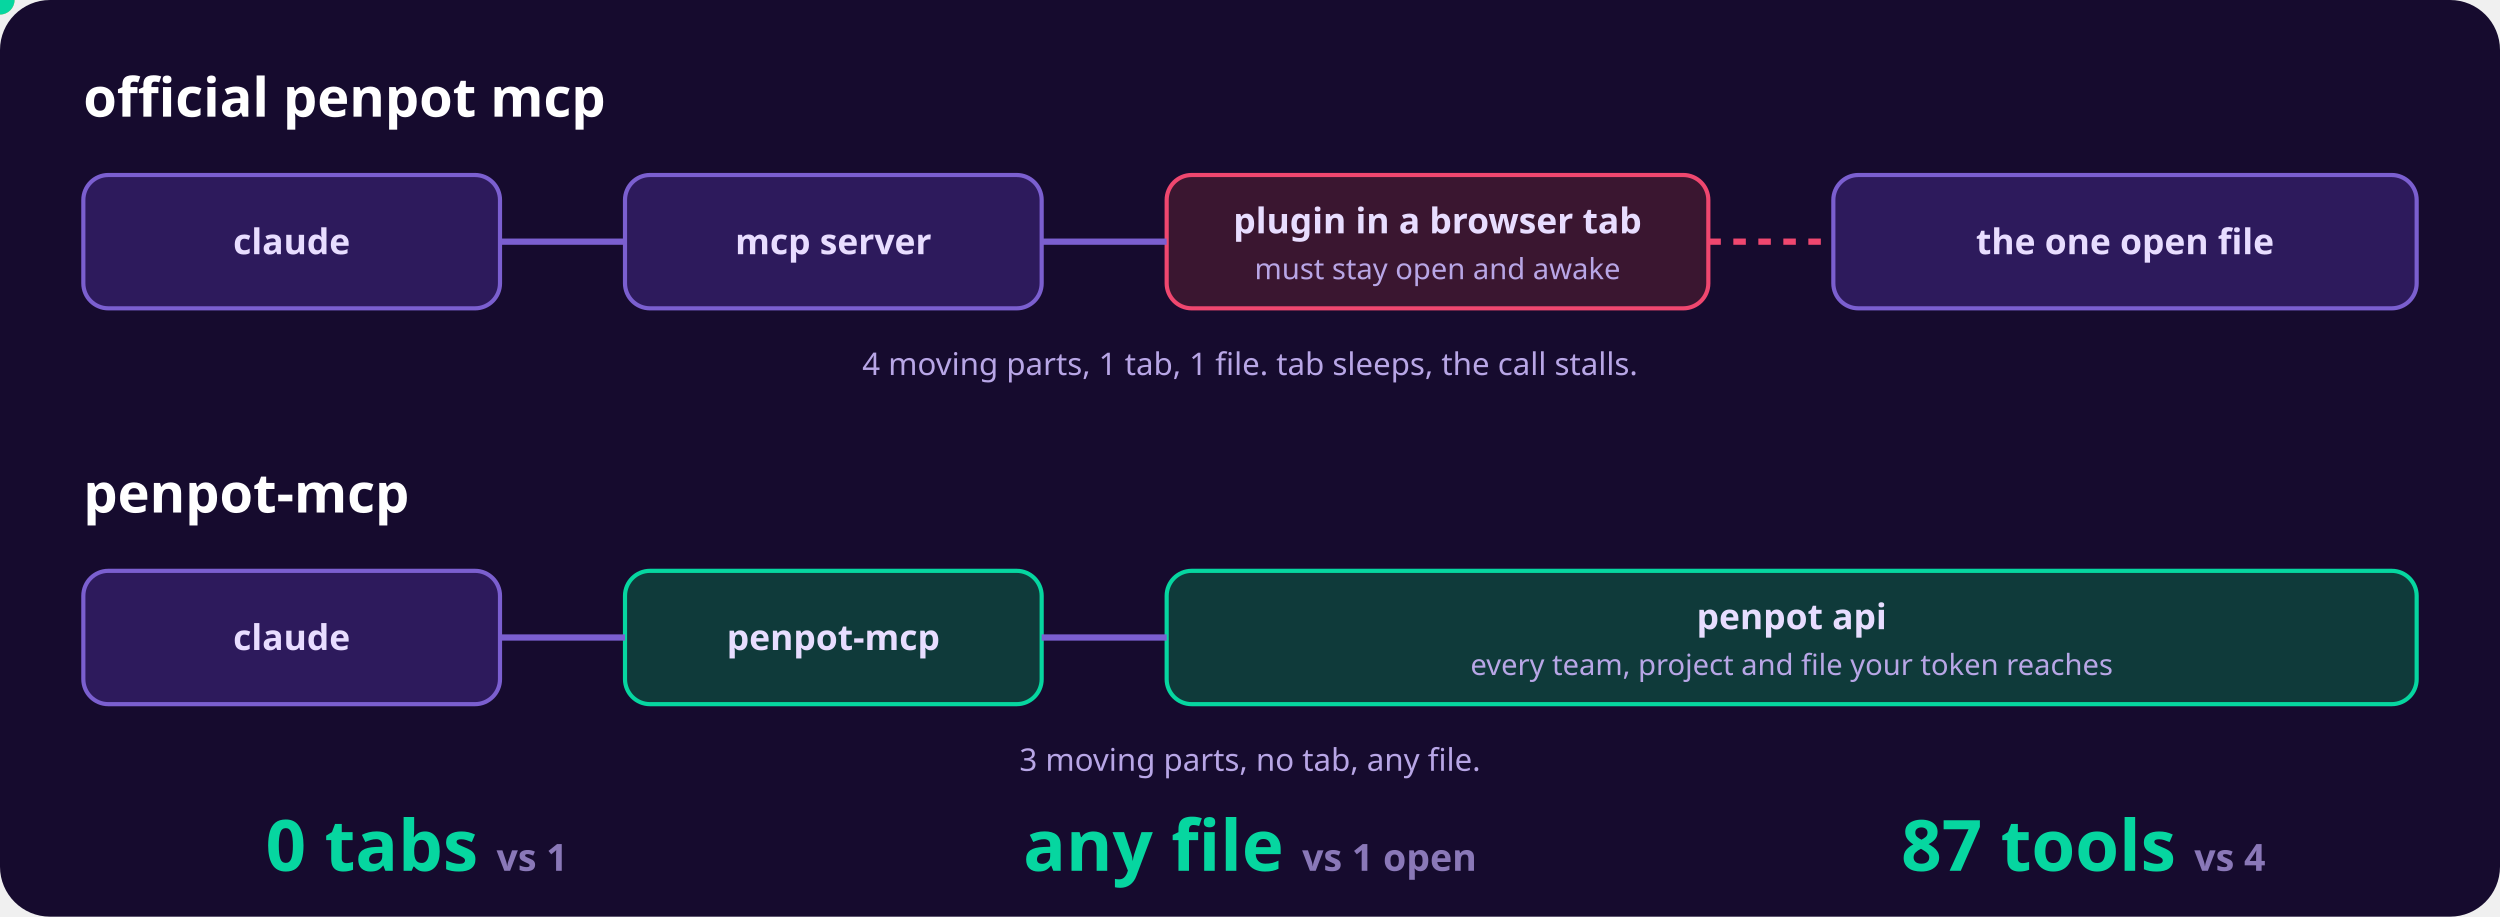
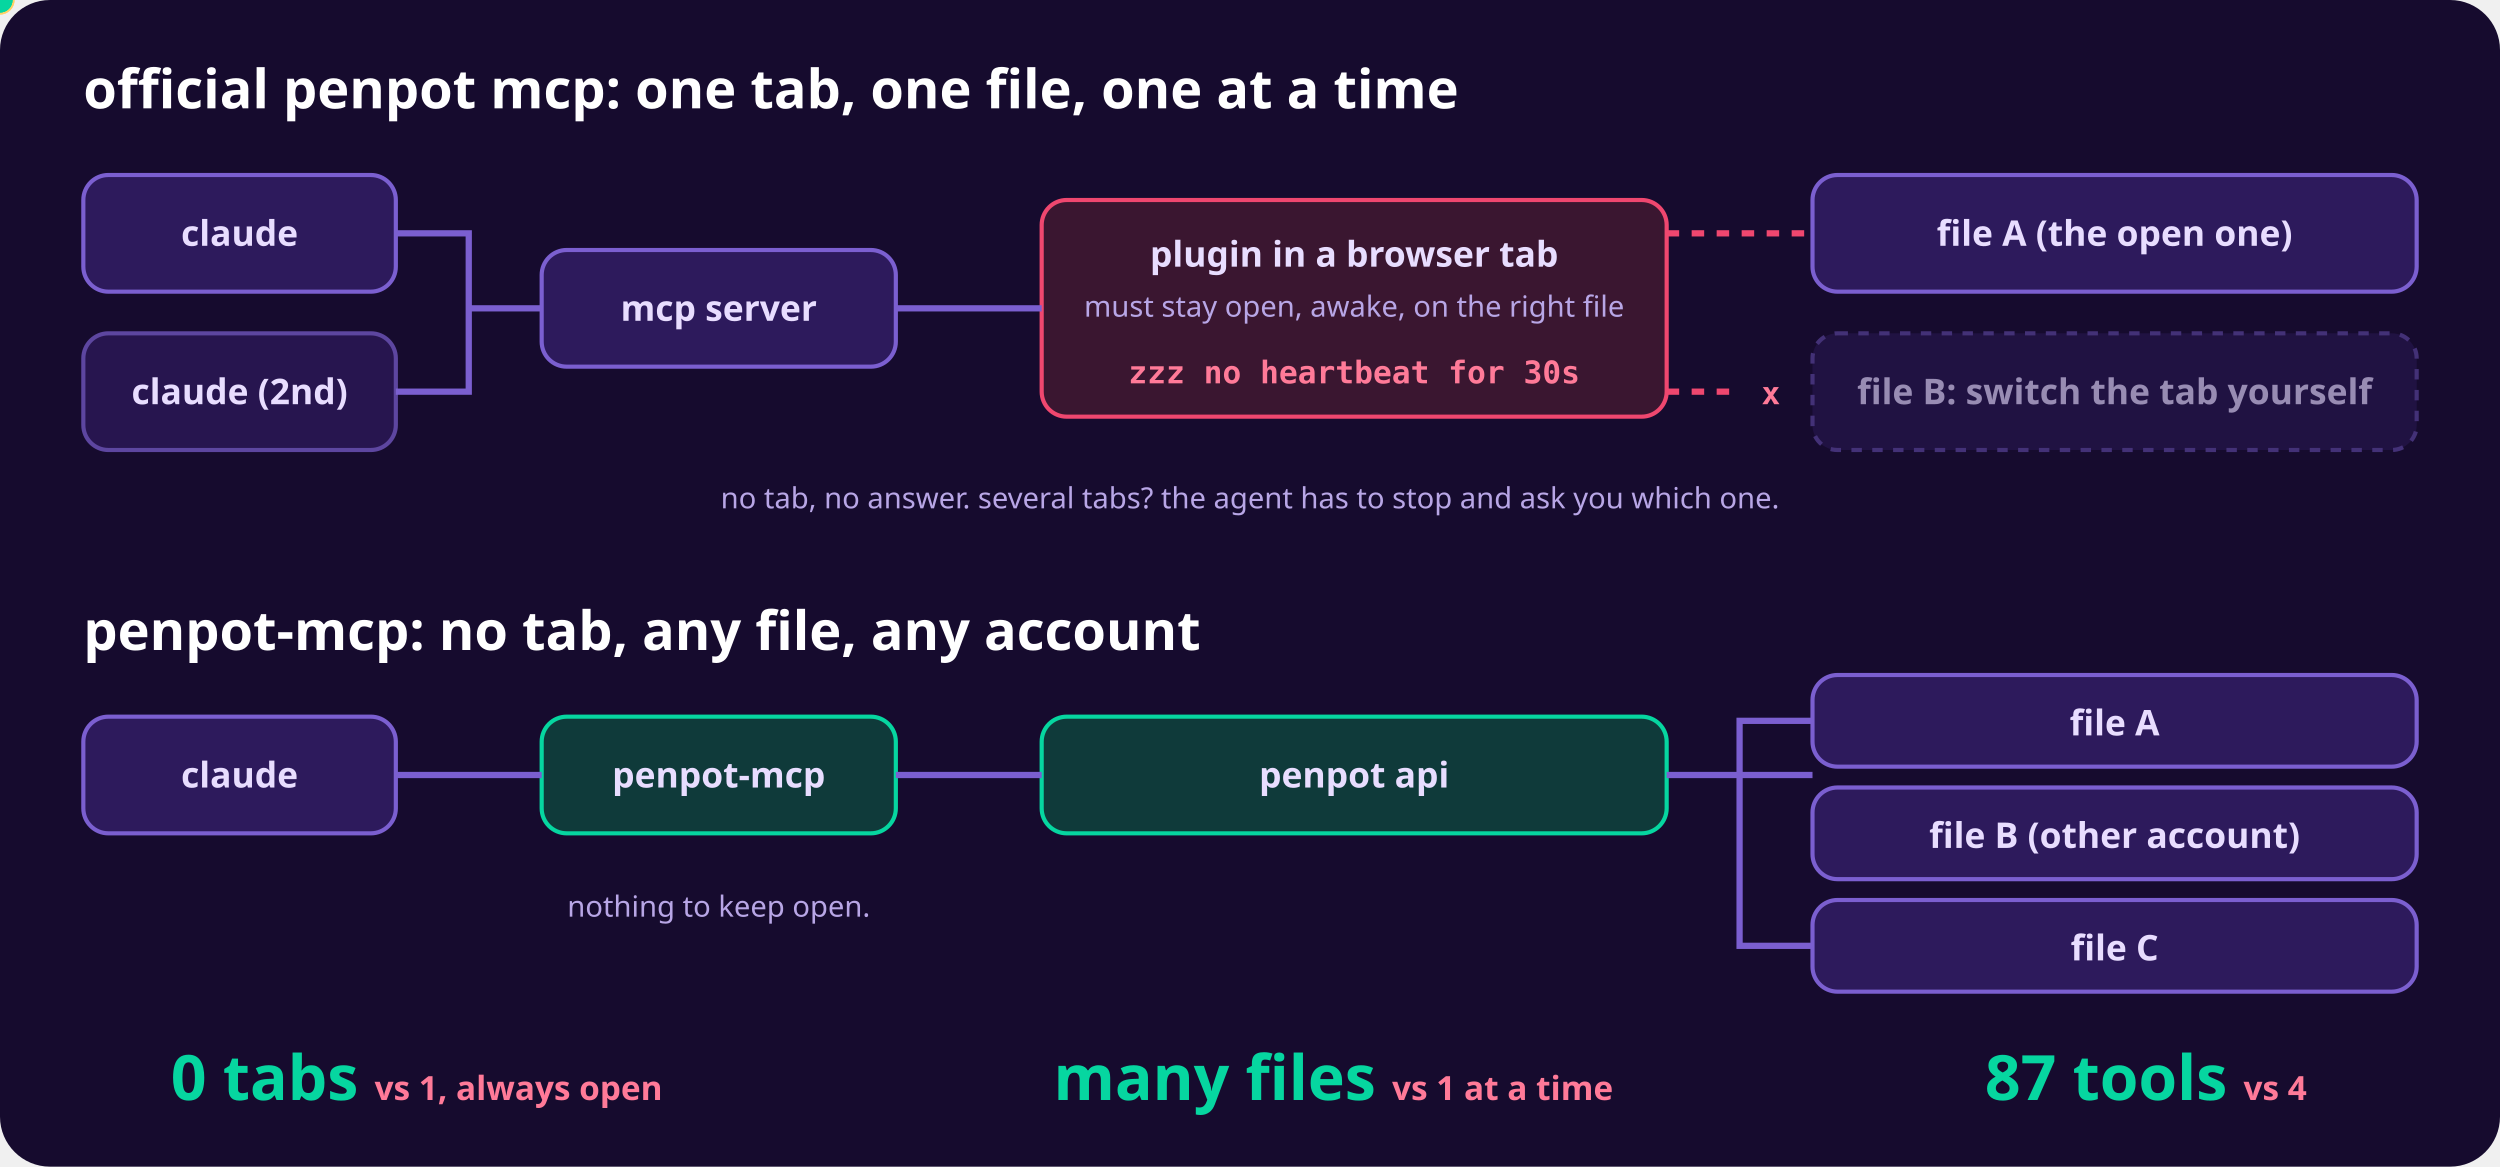
- <svg xmlns="http://www.w3.org/2000/svg" viewBox="0 0 1200 440" width="1200" height="440" role="img" aria-labelledby="t d">
+ <svg xmlns="http://www.w3.org/2000/svg" viewBox="0 0 1200 560" width="1200" height="560" role="img" aria-labelledby="t d">
  <style>
    .bg{fill:#160b2e}
-     .card{fill:#231247;stroke:#4b2a8a;stroke-width:2}
    .node{fill:#2d1a5c;stroke:#7b5fd0;stroke-width:2}
    .bad{fill:#3a1630;stroke:#ef476f;stroke-width:2}
    .good{fill:#0f3a3a;stroke:#06d6a0;stroke-width:2}
    .h{font:700 26px system-ui,sans-serif;fill:#fff}
    .l{font:600 17px system-ui,sans-serif;fill:#e8ddff;text-anchor:middle}
    .s{font:14px system-ui,sans-serif;fill:#b8a6e6;text-anchor:middle}
-     .big{font:800 34px system-ui,sans-serif;text-anchor:middle}
-     .cap{font:15px system-ui,sans-serif;fill:#b8a6e6;text-anchor:middle}
+     .err{font:700 15px ui-monospace,monospace;fill:#ff7a98;text-anchor:middle}
+     .big{font:800 30px system-ui,sans-serif;text-anchor:middle;fill:#06d6a0}
+     .vs{font:600 16px system-ui,sans-serif;fill:#ff7a98}
    .line{stroke:#7b5fd0;stroke-width:3;fill:none}
    .lineb{stroke:#ef476f;stroke-width:3;fill:none;stroke-dasharray:6 6}
  </style>
-   <rect class="bg" width="1200" height="440" rx="24" />
-   <text class="h" x="40" y="56">official penpot mcp</text>
-   <g>
-     <rect class="node" x="40" y="84" width="200" height="64" rx="12" />
-     <text class="l" x="140" y="122">claude</text>
-     <rect class="node" x="300" y="84" width="200" height="64" rx="12" />
-     <text class="l" x="400" y="122">mcp server</text>
-     <rect class="bad" x="560" y="84" width="260" height="64" rx="12">
-       <animate attributeName="opacity" values="1;0.35;1" dur="3s" repeatCount="indefinite" />
-     </rect>
-     <text class="l" x="690" y="112">plugin in a browser tab</text>
-     <text class="s" x="690" y="134">must stay open and awake</text>
-     <rect class="node" x="880" y="84" width="280" height="64" rx="12" />
-     <text class="l" x="1020" y="122">the one open file</text>
-     <path class="line" d="M240 116H300M500 116H560" />
-     <path class="lineb" d="M820 116H880" />
-     <circle r="7" fill="#ffd166">
-       <animateMotion dur="3s" repeatCount="indefinite" path="M240 116H680" keyTimes="0;1" calcMode="linear" />
-       <animate attributeName="opacity" values="1;1;0" keyTimes="0;0.9;1" dur="3s" repeatCount="indefinite" />
-     </circle>
-   </g>
-   <text class="cap" x="600" y="180">4 moving parts, 1 tab, 1 file. tab sleeps, the call stalls.</text>
-   <text class="h" x="40" y="246">penpot-mcp</text>
-   <g>
-     <rect class="node" x="40" y="274" width="200" height="64" rx="12" />
-     <text class="l" x="140" y="312">claude</text>
-     <rect class="good" x="300" y="274" width="200" height="64" rx="12" />
-     <text class="l" x="400" y="312">penpot-mcp</text>
-     <rect class="good" x="560" y="274" width="600" height="64" rx="12" />
-     <text class="l" x="860" y="302">penpot api</text>
-     <text class="s" x="860" y="324">every team, project and file your token reaches</text>
-     <path class="line" d="M240 306H300M500 306H560" />
-     <circle r="7" fill="#06d6a0">
-       <animateMotion dur="2s" repeatCount="indefinite" path="M240 306H1100" keyTimes="0;1" calcMode="linear" />
-     </circle>
-   </g>
-   <text class="cap" x="600" y="370">3 moving parts, no tab, any file.</text>
-   <g>
-     <text class="big" x="200" y="418" fill="#06d6a0">0 tabs <tspan fill="#8a78b8" font-size="18" font-weight="600">vs 1</tspan>
-     </text>
-     <text class="big" x="600" y="418" fill="#06d6a0">any file <tspan fill="#8a78b8" font-size="18" font-weight="600">vs 1 open</tspan>
-     </text>
-     <text class="big" x="1000" y="418" fill="#06d6a0">87 tools <tspan fill="#8a78b8" font-size="18" font-weight="600">vs 4</tspan>
-     </text>
-   </g>
+   <rect class="bg" width="1200" height="560" rx="24" />
+   <text class="h" x="40" y="52">official penpot mcp: one tab, one file, one at a time</text>
+   <rect class="node" x="40" y="84" width="150" height="56" rx="12" />
+   <text class="l" x="115" y="118">claude</text>
+   <rect class="node" x="40" y="160" width="150" height="56" rx="12" opacity="0.7" />
+   <text class="l" x="115" y="194">claude (2nd)</text>
+   <rect class="node" x="260" y="120" width="170" height="56" rx="12" />
+   <text class="l" x="345" y="154">mcp server</text>
+   <rect class="bad" x="500" y="96" width="300" height="104" rx="12">
+     <animate attributeName="opacity" values="1;0.3;1" dur="3s" repeatCount="indefinite" />
+   </rect>
+   <text class="l" x="650" y="128">plugin in a browser tab</text>
+   <text class="s" x="650" y="152">must stay open, awake, on the right file</text>
+   <text class="err" x="650" y="184">zzz  no heartbeat for 30s</text>
+   <rect class="node" x="870" y="84" width="290" height="56" rx="12" />
+   <text class="l" x="1015" y="118">file A (the open one)</text>
+   <rect class="node" x="870" y="160" width="290" height="56" rx="12" opacity="0.45" stroke-dasharray="5 5" />
+   <text class="l" x="1015" y="194" opacity="0.6">file B: switch the tab yourself</text>
+   <path class="line" d="M190 112H225V148H260M190 188H225V148" />
+   <path class="line" d="M430 148H500" />
+   <path class="lineb" d="M800 112H870" />
+   <path class="lineb" d="M800 188H830" />
+   <text class="err" x="850" y="194">x</text>
+   <circle r="7" fill="#ffd166">
+     <animateMotion dur="3s" repeatCount="indefinite" path="M190 112H225V148H560" keyTimes="0;1" calcMode="linear" />
+     <animate attributeName="opacity" values="1;1;0" keyTimes="0;0.9;1" dur="3s" repeatCount="indefinite" />
+   </circle>
+   <circle r="7" fill="#ffd166" opacity="0.7">
+     <animateMotion dur="3s" begin="0.4s" repeatCount="indefinite" path="M190 188H225V148H300" keyTimes="0;1" calcMode="linear" />
+   </circle>
+   <text class="s" x="600" y="244">no tab, no answer. several tabs? the agent has to stop and ask you which one.</text>
+   <text class="h" x="40" y="312">penpot-mcp: no tab, any file, any account</text>
+   <rect class="node" x="40" y="344" width="150" height="56" rx="12" />
+   <text class="l" x="115" y="378">claude</text>
+   <rect class="good" x="260" y="344" width="170" height="56" rx="12" />
+   <text class="l" x="345" y="378">penpot-mcp</text>
+   <rect class="good" x="500" y="344" width="300" height="56" rx="12" />
+   <text class="l" x="650" y="378">penpot api</text>
+   <rect class="node" x="870" y="324" width="290" height="44" rx="12" />
+   <text class="l" x="1015" y="353">file A</text>
+   <rect class="node" x="870" y="378" width="290" height="44" rx="12" />
+   <text class="l" x="1015" y="407">file B (other account)</text>
+   <rect class="node" x="870" y="432" width="290" height="44" rx="12" />
+   <text class="l" x="1015" y="461">file C</text>
+   <path class="line" d="M190 372H260M430 372H500M800 372H835V346H870M800 372H870M800 372H835V454H870" />
+   <circle r="6" fill="#06d6a0">
+     <animateMotion dur="2s" repeatCount="indefinite" path="M190 372H800V346H870" />
+   </circle>
+   <circle r="6" fill="#06d6a0">
+     <animateMotion dur="2s" begin="0.3s" repeatCount="indefinite" path="M190 372H870" />
+   </circle>
+   <circle r="6" fill="#06d6a0">
+     <animateMotion dur="2s" begin="0.6s" repeatCount="indefinite" path="M190 372H800V454H870" />
+   </circle>
+   <text class="s" x="345" y="440">nothing to keep open.</text>
+   <text class="big" x="200" y="528">0 tabs <tspan class="vs">vs 1, always open</tspan>
+   </text>
+   <text class="big" x="640" y="528">many files <tspan class="vs">vs 1 at a time</tspan>
+   </text>
+   <text class="big" x="1030" y="528">87 tools <tspan class="vs">vs 4</tspan>
+   </text>
</svg>
